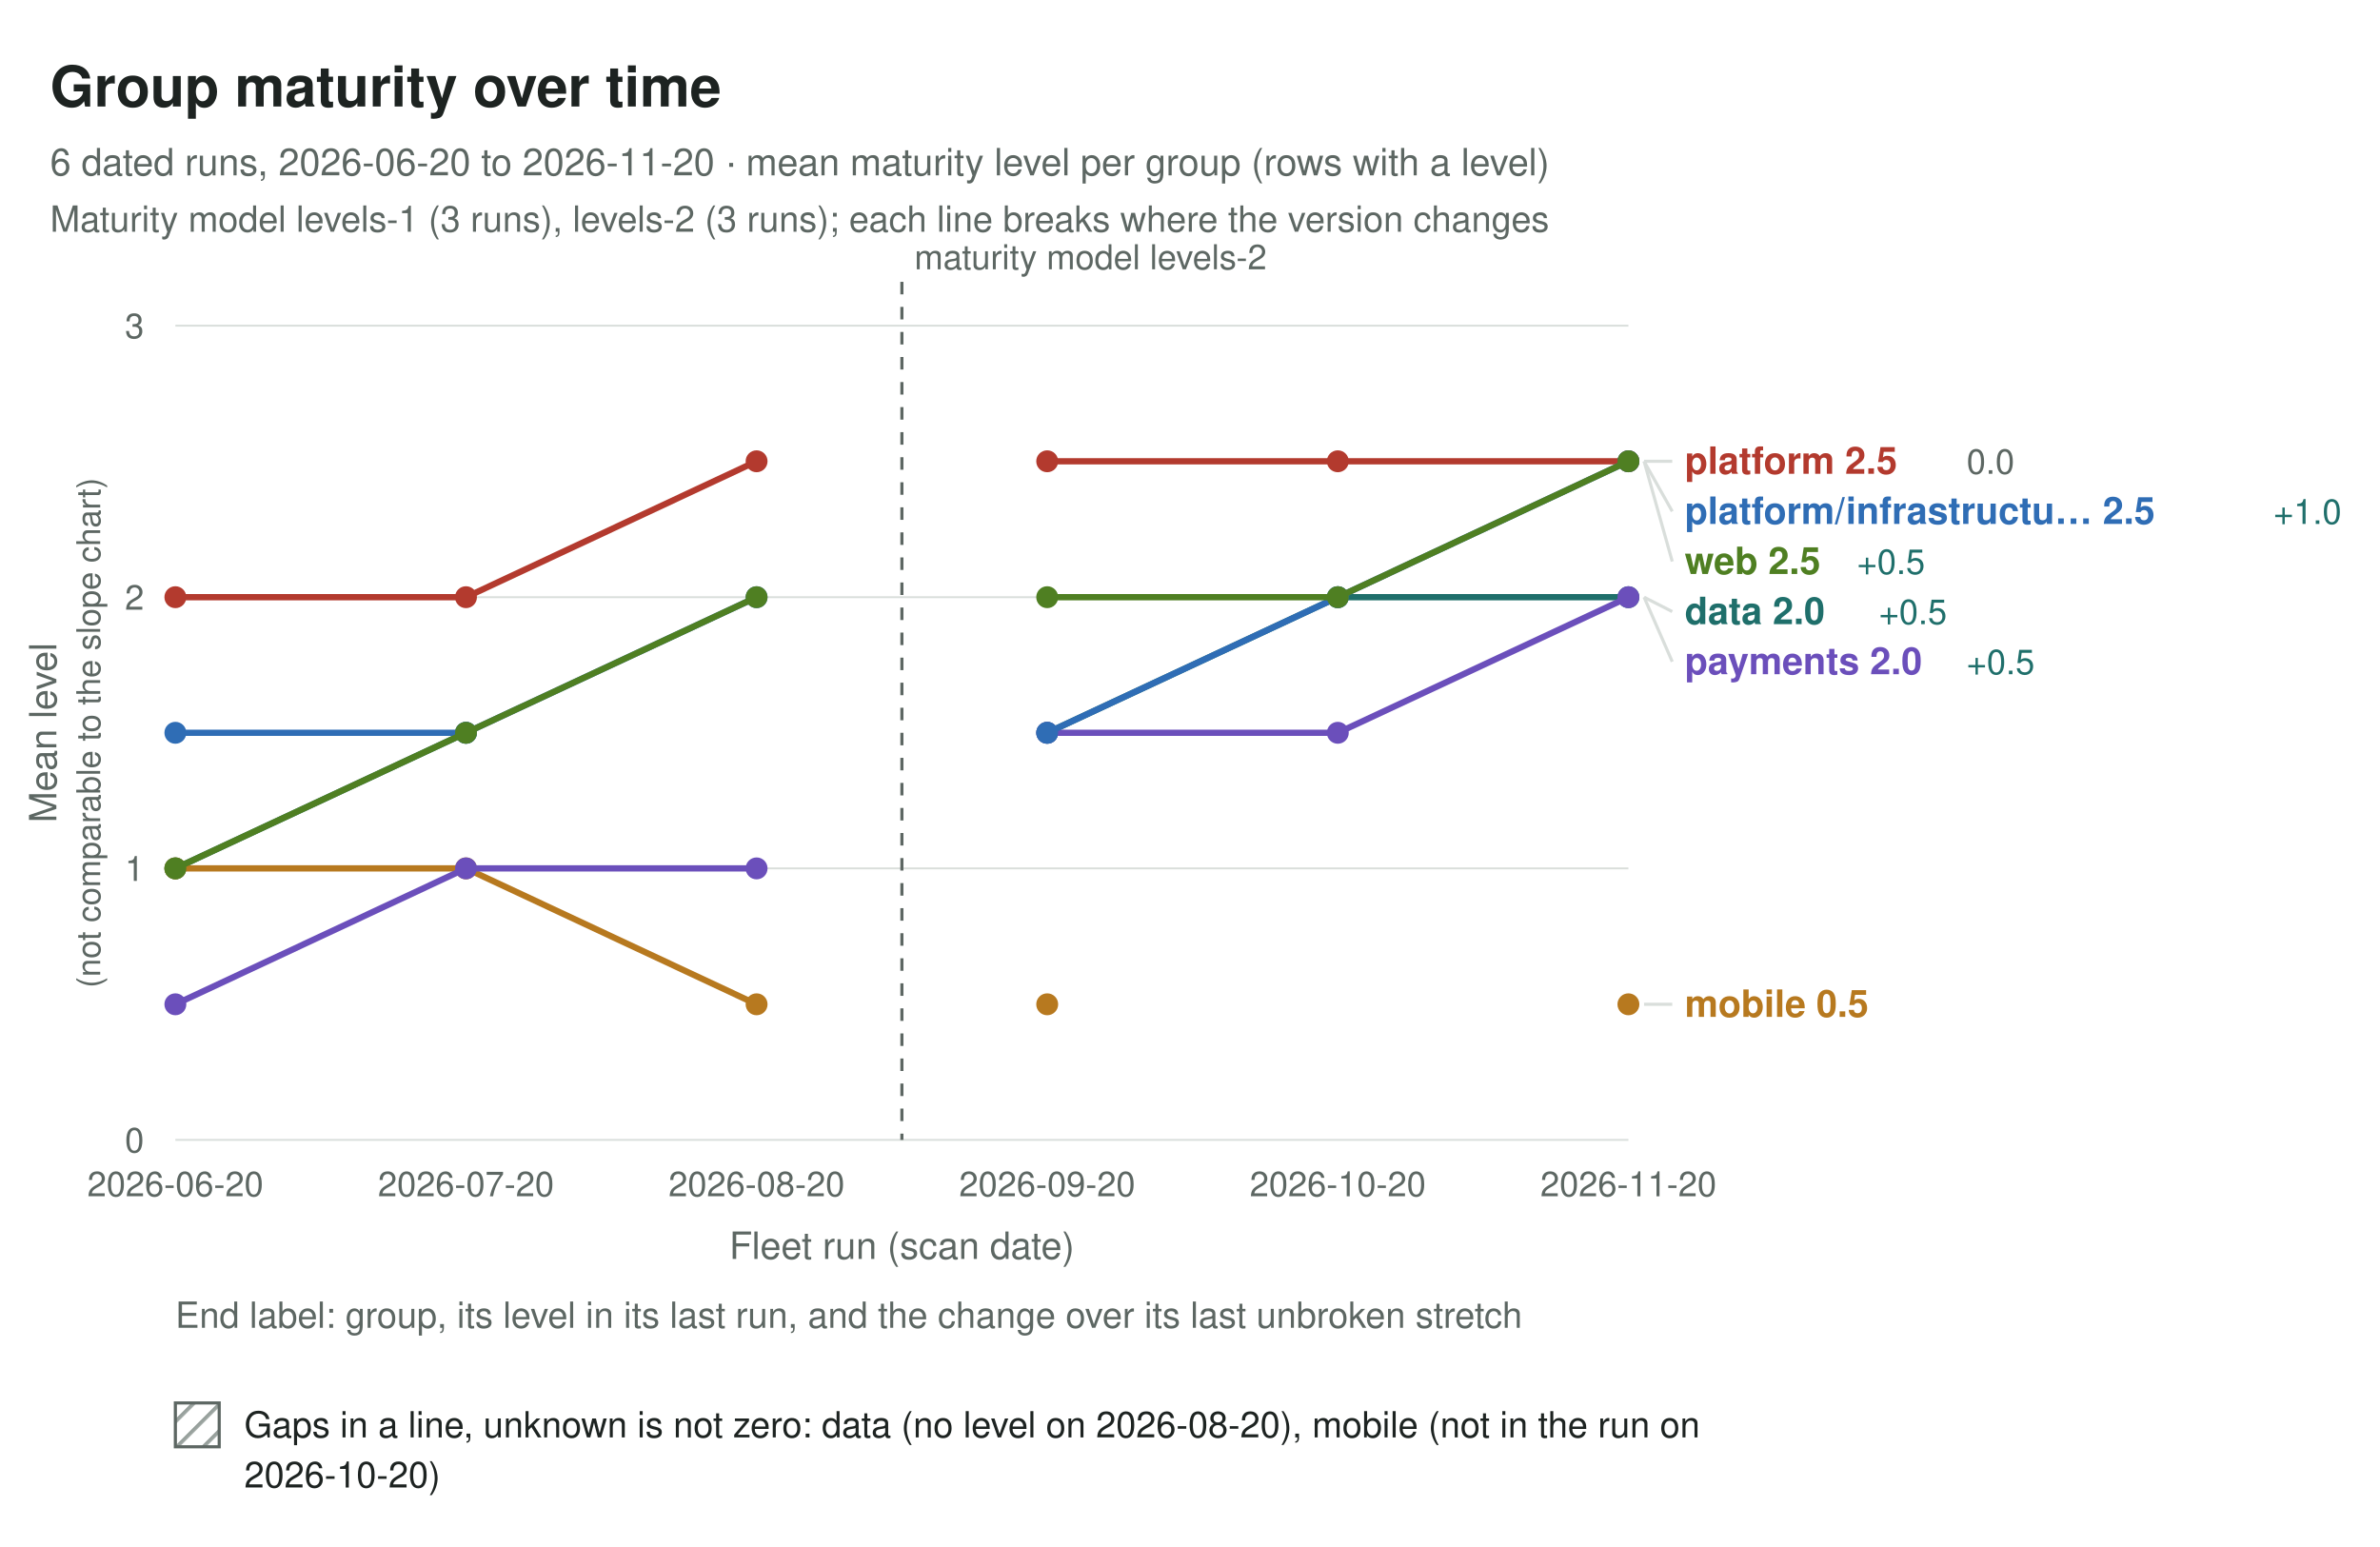
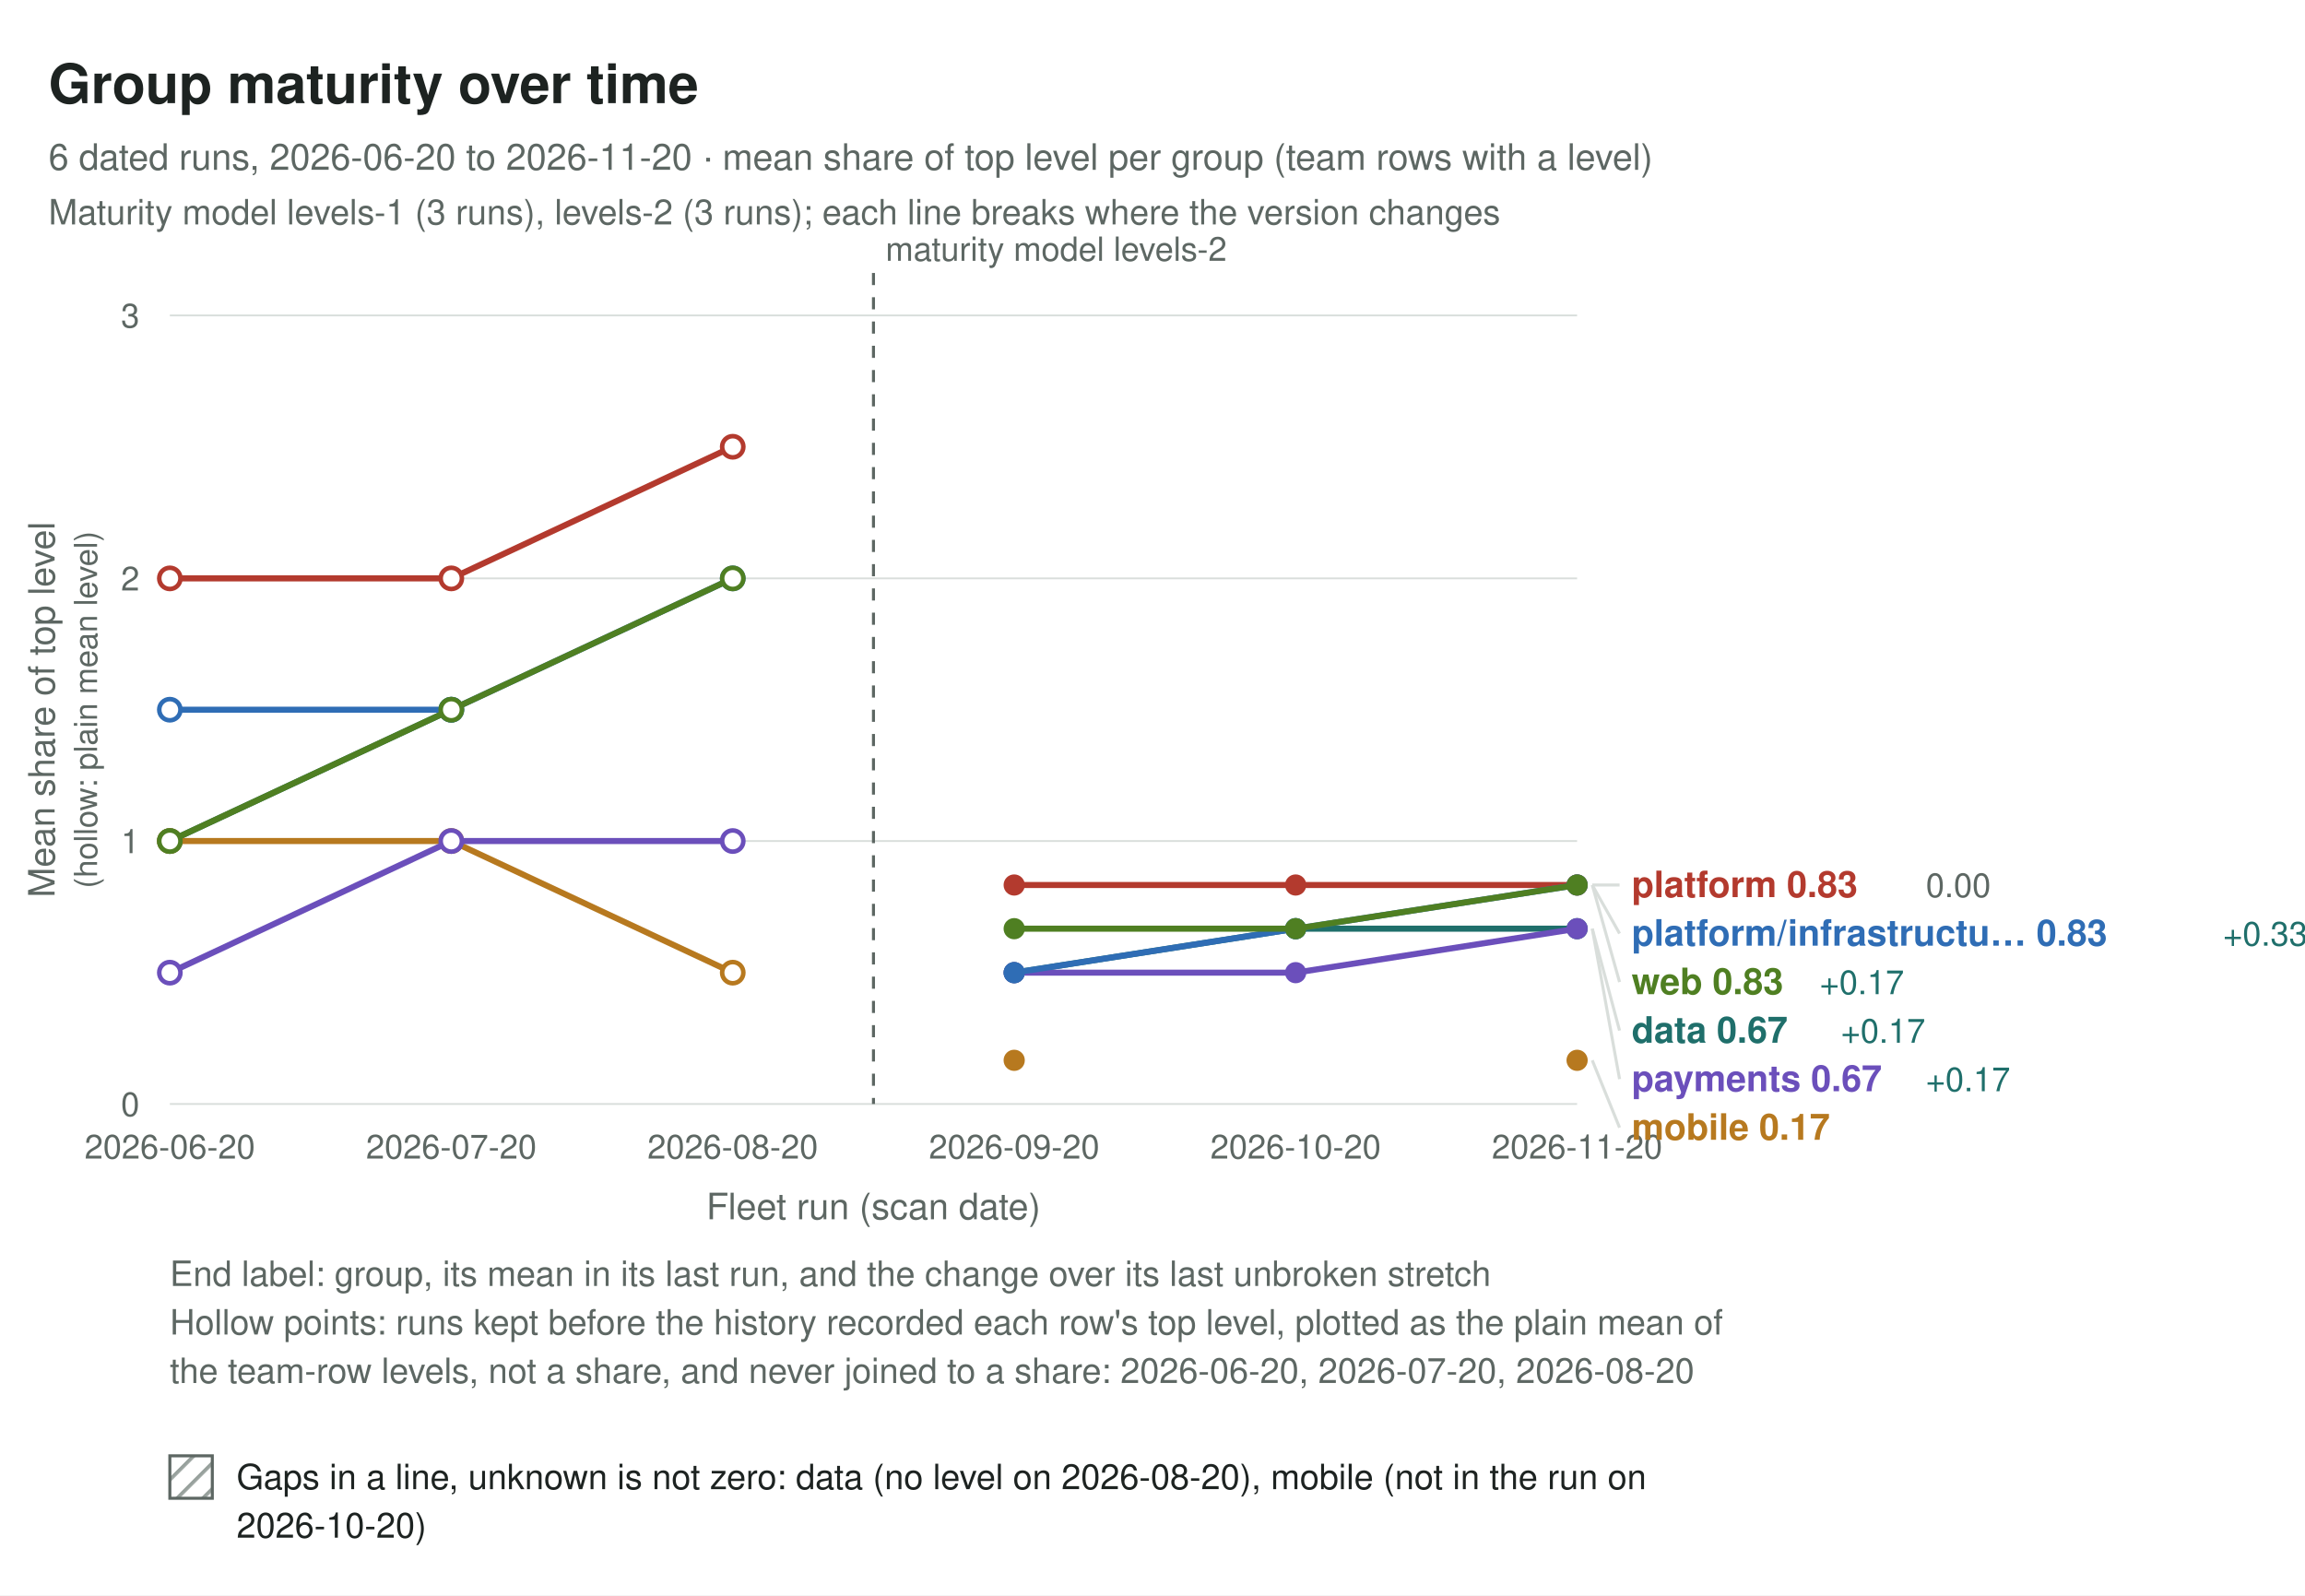
- <svg xmlns="http://www.w3.org/2000/svg" viewBox="0 0 760 494" width="760" height="494" role="img">
+ <svg xmlns="http://www.w3.org/2000/svg" viewBox="0 0 760 526" width="760" height="526" role="img">
  <style>text { font-family: -apple-system, BlinkMacSystemFont, "Segoe UI", Helvetica, Arial, sans-serif; }.t-bg,.f-bg{fill:#ffffff}.s-bg{stroke:#ffffff}.t-fg,.f-fg{fill:#1d2321}.s-fg{stroke:#1d2321}.t-muted,.f-muted{fill:#5d6763}.s-muted{stroke:#5d6763}.t-rule,.f-rule{fill:#d9dedb}.s-rule{stroke:#d9dedb}.t-accent,.f-accent{fill:#1f6f6b}.s-accent{stroke:#1f6f6b}.t-bad,.f-bad{fill:#b33a2e}.s-bad{stroke:#b33a2e}.t-warn,.f-warn{fill:#b7791f}.s-warn{stroke:#b7791f}.t-unk,.f-unk{fill:#9aa39f}.s-unk{stroke:#9aa39f}.t-series0,.f-series0{fill:#1f6f6b}.s-series0{stroke:#1f6f6b}.t-series1,.f-series1{fill:#b7791f}.s-series1{stroke:#b7791f}.t-series2,.f-series2{fill:#6b4fbb}.s-series2{stroke:#6b4fbb}.t-series3,.f-series3{fill:#b33a2e}.s-series3{stroke:#b33a2e}.t-series4,.f-series4{fill:#2f6db5}.s-series4{stroke:#2f6db5}.t-series5,.f-series5{fill:#4f7f22}.s-series5{stroke:#4f7f22}.t-series6,.f-series6{fill:#a8458a}.s-series6{stroke:#a8458a}.t-series7,.f-series7{fill:#5d6763}.s-series7{stroke:#5d6763}@media (prefers-color-scheme: dark){.t-bg,.f-bg{fill:#1a201e}.s-bg{stroke:#1a201e}.t-fg,.f-fg{fill:#e6ebe8}.s-fg{stroke:#e6ebe8}.t-muted,.f-muted{fill:#9aa5a0}.s-muted{stroke:#9aa5a0}.t-rule,.f-rule{fill:#2c3532}.s-rule{stroke:#2c3532}.t-accent,.f-accent{fill:#5fb8b1}.s-accent{stroke:#5fb8b1}.t-bad,.f-bad{fill:#ec7a6c}.s-bad{stroke:#ec7a6c}.t-warn,.f-warn{fill:#e0a84a}.s-warn{stroke:#e0a84a}.t-unk,.f-unk{fill:#5f6a66}.s-unk{stroke:#5f6a66}.t-series0,.f-series0{fill:#5fb8b1}.s-series0{stroke:#5fb8b1}.t-series1,.f-series1{fill:#e0a84a}.s-series1{stroke:#e0a84a}.t-series2,.f-series2{fill:#a993f0}.s-series2{stroke:#a993f0}.t-series3,.f-series3{fill:#ec7a6c}.s-series3{stroke:#ec7a6c}.t-series4,.f-series4{fill:#7fb0ec}.s-series4{stroke:#7fb0ec}.t-series5,.f-series5{fill:#9ccc6b}.s-series5{stroke:#9ccc6b}.t-series6,.f-series6{fill:#e08cc8}.s-series6{stroke:#e08cc8}.t-series7,.f-series7{fill:#b5bfba}.s-series7{stroke:#b5bfba}}</style>
  <defs>
    <pattern id="fleet-hatch" width="6" height="6" patternUnits="userSpaceOnUse" patternTransform="rotate(45)">
      <rect width="6" height="6" class="f-bg" />
      <line x1="0" y1="0" x2="0" y2="6" class="s-unk" stroke-width="2.4" />
    </pattern>
  </defs>
-   <rect x="0" y="0" width="760" height="494" class="f-bg" />
+   <rect x="0" y="0" width="760" height="526" class="f-bg" />
  <text x="16.0" y="34.0" font-size="18" text-anchor="start" class="t-fg" font-weight="bold">Group maturity over time</text>
-   <text x="16.0" y="56.0" font-size="12" text-anchor="start" class="t-muted">6 dated runs, 2026-06-20 to 2026-11-20 · mean maturity level per group (rows with a level)</text>
+   <text x="16.0" y="56.0" font-size="12" text-anchor="start" class="t-muted">6 dated runs, 2026-06-20 to 2026-11-20 · mean share of top level per group (team rows with a level)</text>
  <text x="16.0" y="74.0" font-size="11.5" text-anchor="start" class="t-muted">Maturity model levels-1 (3 runs), levels-2 (3 runs); each line breaks where the version changes</text>
  <line x1="56.0" y1="364.0" x2="520.0" y2="364.0" class="s-rule" stroke-width="0.6" />
  <text x="46.0" y="368.0" font-size="11" text-anchor="end" class="t-muted">0</text>
  <line x1="56.0" y1="277.3" x2="520.0" y2="277.3" class="s-rule" stroke-width="0.6" />
  <text x="46.0" y="281.3" font-size="11" text-anchor="end" class="t-muted">1</text>
  <line x1="56.0" y1="190.7" x2="520.0" y2="190.7" class="s-rule" stroke-width="0.6" />
  <text x="46.0" y="194.7" font-size="11" text-anchor="end" class="t-muted">2</text>
  <line x1="56.0" y1="104.0" x2="520.0" y2="104.0" class="s-rule" stroke-width="0.6" />
  <text x="46.0" y="108.0" font-size="11" text-anchor="end" class="t-muted">3</text>
  <text x="56.0" y="382.0" font-size="11" text-anchor="middle" class="t-muted">2026-06-20</text>
  <text x="148.8" y="382.0" font-size="11" text-anchor="middle" class="t-muted">2026-07-20</text>
  <text x="241.6" y="382.0" font-size="11" text-anchor="middle" class="t-muted">2026-08-20</text>
  <text x="334.4" y="382.0" font-size="11" text-anchor="middle" class="t-muted">2026-09-20</text>
  <text x="427.2" y="382.0" font-size="11" text-anchor="middle" class="t-muted">2026-10-20</text>
  <text x="520.0" y="382.0" font-size="11" text-anchor="middle" class="t-muted">2026-11-20</text>
  <line x1="288.0" y1="90.0" x2="288.0" y2="364.0" class="s-muted" stroke-dasharray="4 4" />
  <text x="292.0" y="86.0" font-size="11" text-anchor="start" class="t-muted">maturity model levels-2</text>
  <polyline points="56.0,277.3 148.8,234.0" fill="none" class="s-series0" stroke-width="2" />
-   <circle cx="56.0" cy="277.3" r="3.5" class="f-series0" />
-   <circle cx="148.8" cy="234.0" r="3.5" class="f-series0" />
-   <polyline points="334.4,234.0 427.2,190.7 520.0,190.7" fill="none" class="s-series0" stroke-width="2" />
-   <circle cx="334.4" cy="234.0" r="3.5" class="f-series0" />
-   <circle cx="427.2" cy="190.7" r="3.5" class="f-series0" />
-   <circle cx="520.0" cy="190.7" r="3.5" class="f-series0" />
+   <circle cx="56.0" cy="277.3" r="3.5" class="f-bg s-series0" stroke-width="1.5" />
+   <circle cx="148.8" cy="234.0" r="3.5" class="f-bg s-series0" stroke-width="1.5" />
+   <polyline points="334.4,320.7 427.2,306.2 520.0,306.2" fill="none" class="s-series0" stroke-width="2" />
+   <circle cx="334.4" cy="320.7" r="3.5" class="f-series0" />
+   <circle cx="427.2" cy="306.2" r="3.5" class="f-series0" />
+   <circle cx="520.0" cy="306.2" r="3.5" class="f-series0" />
  <polyline points="56.0,277.3 148.8,277.3 241.6,320.7" fill="none" class="s-series1" stroke-width="2" />
-   <circle cx="56.0" cy="277.3" r="3.5" class="f-series1" />
-   <circle cx="148.8" cy="277.3" r="3.5" class="f-series1" />
-   <circle cx="241.6" cy="320.7" r="3.5" class="f-series1" />
-   <circle cx="334.4" cy="320.7" r="3.5" class="f-series1" />
-   <circle cx="520.0" cy="320.7" r="3.5" class="f-series1" />
+   <circle cx="56.0" cy="277.3" r="3.5" class="f-bg s-series1" stroke-width="1.5" />
+   <circle cx="148.8" cy="277.3" r="3.5" class="f-bg s-series1" stroke-width="1.5" />
+   <circle cx="241.6" cy="320.7" r="3.5" class="f-bg s-series1" stroke-width="1.5" />
+   <circle cx="334.4" cy="349.6" r="3.5" class="f-series1" />
+   <circle cx="520.0" cy="349.6" r="3.5" class="f-series1" />
  <polyline points="56.0,320.7 148.8,277.3 241.6,277.3" fill="none" class="s-series2" stroke-width="2" />
-   <circle cx="56.0" cy="320.7" r="3.5" class="f-series2" />
-   <circle cx="148.8" cy="277.3" r="3.5" class="f-series2" />
-   <circle cx="241.6" cy="277.3" r="3.5" class="f-series2" />
-   <polyline points="334.4,234.0 427.2,234.0 520.0,190.7" fill="none" class="s-series2" stroke-width="2" />
-   <circle cx="334.4" cy="234.0" r="3.5" class="f-series2" />
-   <circle cx="427.2" cy="234.0" r="3.5" class="f-series2" />
-   <circle cx="520.0" cy="190.7" r="3.5" class="f-series2" />
+   <circle cx="56.0" cy="320.7" r="3.5" class="f-bg s-series2" stroke-width="1.5" />
+   <circle cx="148.8" cy="277.3" r="3.5" class="f-bg s-series2" stroke-width="1.5" />
+   <circle cx="241.6" cy="277.3" r="3.5" class="f-bg s-series2" stroke-width="1.5" />
+   <polyline points="334.4,320.7 427.2,320.7 520.0,306.2" fill="none" class="s-series2" stroke-width="2" />
+   <circle cx="334.4" cy="320.7" r="3.5" class="f-series2" />
+   <circle cx="427.2" cy="320.7" r="3.5" class="f-series2" />
+   <circle cx="520.0" cy="306.2" r="3.5" class="f-series2" />
  <polyline points="56.0,190.7 148.8,190.7 241.6,147.3" fill="none" class="s-series3" stroke-width="2" />
-   <circle cx="56.0" cy="190.7" r="3.5" class="f-series3" />
-   <circle cx="148.8" cy="190.7" r="3.5" class="f-series3" />
-   <circle cx="241.6" cy="147.3" r="3.5" class="f-series3" />
-   <polyline points="334.4,147.3 427.2,147.3 520.0,147.3" fill="none" class="s-series3" stroke-width="2" />
-   <circle cx="334.4" cy="147.3" r="3.5" class="f-series3" />
-   <circle cx="427.2" cy="147.3" r="3.5" class="f-series3" />
-   <circle cx="520.0" cy="147.3" r="3.5" class="f-series3" />
+   <circle cx="56.0" cy="190.7" r="3.5" class="f-bg s-series3" stroke-width="1.5" />
+   <circle cx="148.8" cy="190.7" r="3.5" class="f-bg s-series3" stroke-width="1.5" />
+   <circle cx="241.6" cy="147.3" r="3.5" class="f-bg s-series3" stroke-width="1.5" />
+   <polyline points="334.4,291.8 427.2,291.8 520.0,291.8" fill="none" class="s-series3" stroke-width="2" />
+   <circle cx="334.4" cy="291.8" r="3.5" class="f-series3" />
+   <circle cx="427.2" cy="291.8" r="3.5" class="f-series3" />
+   <circle cx="520.0" cy="291.8" r="3.5" class="f-series3" />
  <polyline points="56.0,234.0 148.8,234.0 241.6,190.7" fill="none" class="s-series4" stroke-width="2" />
-   <circle cx="56.0" cy="234.0" r="3.5" class="f-series4" />
-   <circle cx="148.8" cy="234.0" r="3.5" class="f-series4" />
-   <circle cx="241.6" cy="190.7" r="3.5" class="f-series4" />
-   <polyline points="334.4,234.0 427.2,190.7 520.0,147.3" fill="none" class="s-series4" stroke-width="2" />
-   <circle cx="334.4" cy="234.0" r="3.5" class="f-series4" />
-   <circle cx="427.2" cy="190.7" r="3.5" class="f-series4" />
-   <circle cx="520.0" cy="147.3" r="3.5" class="f-series4" />
+   <circle cx="56.0" cy="234.0" r="3.5" class="f-bg s-series4" stroke-width="1.5" />
+   <circle cx="148.8" cy="234.0" r="3.5" class="f-bg s-series4" stroke-width="1.5" />
+   <circle cx="241.6" cy="190.7" r="3.5" class="f-bg s-series4" stroke-width="1.5" />
+   <polyline points="334.4,320.7 427.2,306.2 520.0,291.8" fill="none" class="s-series4" stroke-width="2" />
+   <circle cx="334.4" cy="320.7" r="3.5" class="f-series4" />
+   <circle cx="427.2" cy="306.2" r="3.5" class="f-series4" />
+   <circle cx="520.0" cy="291.8" r="3.5" class="f-series4" />
  <polyline points="56.0,277.3 148.8,234.0 241.6,190.7" fill="none" class="s-series5" stroke-width="2" />
-   <circle cx="56.0" cy="277.3" r="3.5" class="f-series5" />
-   <circle cx="148.8" cy="234.0" r="3.5" class="f-series5" />
-   <circle cx="241.6" cy="190.7" r="3.5" class="f-series5" />
-   <polyline points="334.4,190.7 427.2,190.7 520.0,147.3" fill="none" class="s-series5" stroke-width="2" />
-   <circle cx="334.4" cy="190.7" r="3.5" class="f-series5" />
-   <circle cx="427.2" cy="190.7" r="3.5" class="f-series5" />
-   <circle cx="520.0" cy="147.3" r="3.5" class="f-series5" />
-   <line x1="525.0" y1="190.7" x2="534.0" y2="195.3" class="s-rule" stroke-width="1" />
-   <text x="538.0" y="199.3" font-size="12.0" text-anchor="start" class="t-series0" font-weight="600">data 2.0</text>
-   <text x="600.0" y="199.3" font-size="11" text-anchor="start" class="t-accent">+0.5</text>
-   <line x1="525.0" y1="320.7" x2="534.0" y2="320.7" class="s-rule" stroke-width="1" />
-   <text x="538.0" y="324.7" font-size="12.0" text-anchor="start" class="t-series1" font-weight="600">mobile 0.5</text>
-   <line x1="525.0" y1="190.7" x2="534.0" y2="211.3" class="s-rule" stroke-width="1" />
-   <text x="538.0" y="215.3" font-size="12.0" text-anchor="start" class="t-series2" font-weight="600">payments 2.0</text>
-   <text x="628.0" y="215.3" font-size="11" text-anchor="start" class="t-accent">+0.5</text>
-   <line x1="525.0" y1="147.3" x2="534.0" y2="147.3" class="s-rule" stroke-width="1" />
-   <text x="538.0" y="151.3" font-size="12.0" text-anchor="start" class="t-series3" font-weight="600">platform 2.5</text>
-   <text x="628.0" y="151.3" font-size="11" text-anchor="start" class="t-muted">0.0</text>
-   <line x1="525.0" y1="147.3" x2="534.0" y2="163.3" class="s-rule" stroke-width="1" />
-   <text x="538.0" y="167.3" font-size="12.0" text-anchor="start" class="t-series4" font-weight="600">platform/infrastructu… 2.5</text>
-   <text x="726.0" y="167.3" font-size="11" text-anchor="start" class="t-accent">+1.0</text>
-   <line x1="525.0" y1="147.3" x2="534.0" y2="179.3" class="s-rule" stroke-width="1" />
-   <text x="538.0" y="183.3" font-size="12.0" text-anchor="start" class="t-series5" font-weight="600">web 2.5</text>
-   <text x="593.0" y="183.3" font-size="11" text-anchor="start" class="t-accent">+0.5</text>
+   <circle cx="56.0" cy="277.3" r="3.5" class="f-bg s-series5" stroke-width="1.5" />
+   <circle cx="148.8" cy="234.0" r="3.5" class="f-bg s-series5" stroke-width="1.5" />
+   <circle cx="241.6" cy="190.7" r="3.5" class="f-bg s-series5" stroke-width="1.5" />
+   <polyline points="334.4,306.2 427.2,306.2 520.0,291.8" fill="none" class="s-series5" stroke-width="2" />
+   <circle cx="334.4" cy="306.2" r="3.5" class="f-series5" />
+   <circle cx="427.2" cy="306.2" r="3.5" class="f-series5" />
+   <circle cx="520.0" cy="291.8" r="3.5" class="f-series5" />
+   <line x1="525.0" y1="306.2" x2="534.0" y2="339.8" class="s-rule" stroke-width="1" />
+   <text x="538.0" y="343.8" font-size="12.0" text-anchor="start" class="t-series0" font-weight="600">data 0.67</text>
+   <text x="607.0" y="343.8" font-size="11" text-anchor="start" class="t-accent">+0.17</text>
+   <line x1="525.0" y1="349.6" x2="534.0" y2="371.8" class="s-rule" stroke-width="1" />
+   <text x="538.0" y="375.8" font-size="12.0" text-anchor="start" class="t-series1" font-weight="600">mobile 0.17</text>
+   <line x1="525.0" y1="306.2" x2="534.0" y2="355.8" class="s-rule" stroke-width="1" />
+   <text x="538.0" y="359.8" font-size="12.0" text-anchor="start" class="t-series2" font-weight="600">payments 0.67</text>
+   <text x="635.0" y="359.8" font-size="11" text-anchor="start" class="t-accent">+0.17</text>
+   <line x1="525.0" y1="291.8" x2="534.0" y2="291.8" class="s-rule" stroke-width="1" />
+   <text x="538.0" y="295.8" font-size="12.0" text-anchor="start" class="t-series3" font-weight="600">platform 0.83</text>
+   <text x="635.0" y="295.8" font-size="11" text-anchor="start" class="t-muted">0.00</text>
+   <line x1="525.0" y1="291.8" x2="534.0" y2="307.8" class="s-rule" stroke-width="1" />
+   <text x="538.0" y="311.8" font-size="12.0" text-anchor="start" class="t-series4" font-weight="600">platform/infrastructu… 0.83</text>
+   <text x="733.0" y="311.8" font-size="11" text-anchor="start" class="t-accent">+0.33</text>
+   <line x1="525.0" y1="291.8" x2="534.0" y2="323.8" class="s-rule" stroke-width="1" />
+   <text x="538.0" y="327.8" font-size="12.0" text-anchor="start" class="t-series5" font-weight="600">web 0.83</text>
+   <text x="600.0" y="327.8" font-size="11" text-anchor="start" class="t-accent">+0.17</text>
  <text x="288.0" y="402.0" font-size="12" text-anchor="middle" class="t-muted">Fleet run (scan date)</text>
-   <text x="18.0" y="234.0" font-size="12.0" text-anchor="middle" class="t-muted" transform="rotate(-90 18 234.0)">Mean level</text>
-   <text x="32.0" y="234.0" font-size="10.5" text-anchor="middle" class="t-muted" transform="rotate(-90 32 234.0)">(not comparable to the slope chart)</text>
-   <text x="56.0" y="424.0" font-size="11.5" text-anchor="start" class="t-muted">End label: group, its level in its last run, and the change over its last unbroken stretch</text>
-   <rect x="56.0" y="448.0" width="14.0" height="14.0" fill="url(#fleet-hatch)" class="s-muted" stroke-width="1" />
-   <text x="78.0" y="459.0" font-size="11.5" text-anchor="start" class="t-fg">Gaps in a line, unknown is not zero: data (no level on 2026-08-20), mobile (not in the run on</text>
-   <text x="78.0" y="475.0" font-size="11.5" text-anchor="start" class="t-fg">2026-10-20)</text>
+   <text x="18.0" y="234.0" font-size="12.0" text-anchor="middle" class="t-muted" transform="rotate(-90 18 234.0)">Mean share of top level</text>
+   <text x="32.0" y="234.0" font-size="10.5" text-anchor="middle" class="t-muted" transform="rotate(-90 32 234.0)">(hollow: plain mean level)</text>
+   <text x="56.0" y="424.0" font-size="11.5" text-anchor="start" class="t-muted">End label: group, its mean in its last run, and the change over its last unbroken stretch</text>
+   <text x="56.0" y="440.0" font-size="11.5" text-anchor="start" class="t-muted">Hollow points: runs kept before the history recorded each row's top level, plotted as the plain mean of</text>
+   <text x="56.0" y="456.0" font-size="11.5" text-anchor="start" class="t-muted">the team-row levels, not a share, and never joined to a share: 2026-06-20, 2026-07-20, 2026-08-20</text>
+   <rect x="56.0" y="480.0" width="14.0" height="14.0" fill="url(#fleet-hatch)" class="s-muted" stroke-width="1" />
+   <text x="78.0" y="491.0" font-size="11.5" text-anchor="start" class="t-fg">Gaps in a line, unknown is not zero: data (no level on 2026-08-20), mobile (not in the run on</text>
+   <text x="78.0" y="507.0" font-size="11.5" text-anchor="start" class="t-fg">2026-10-20)</text>
</svg>
